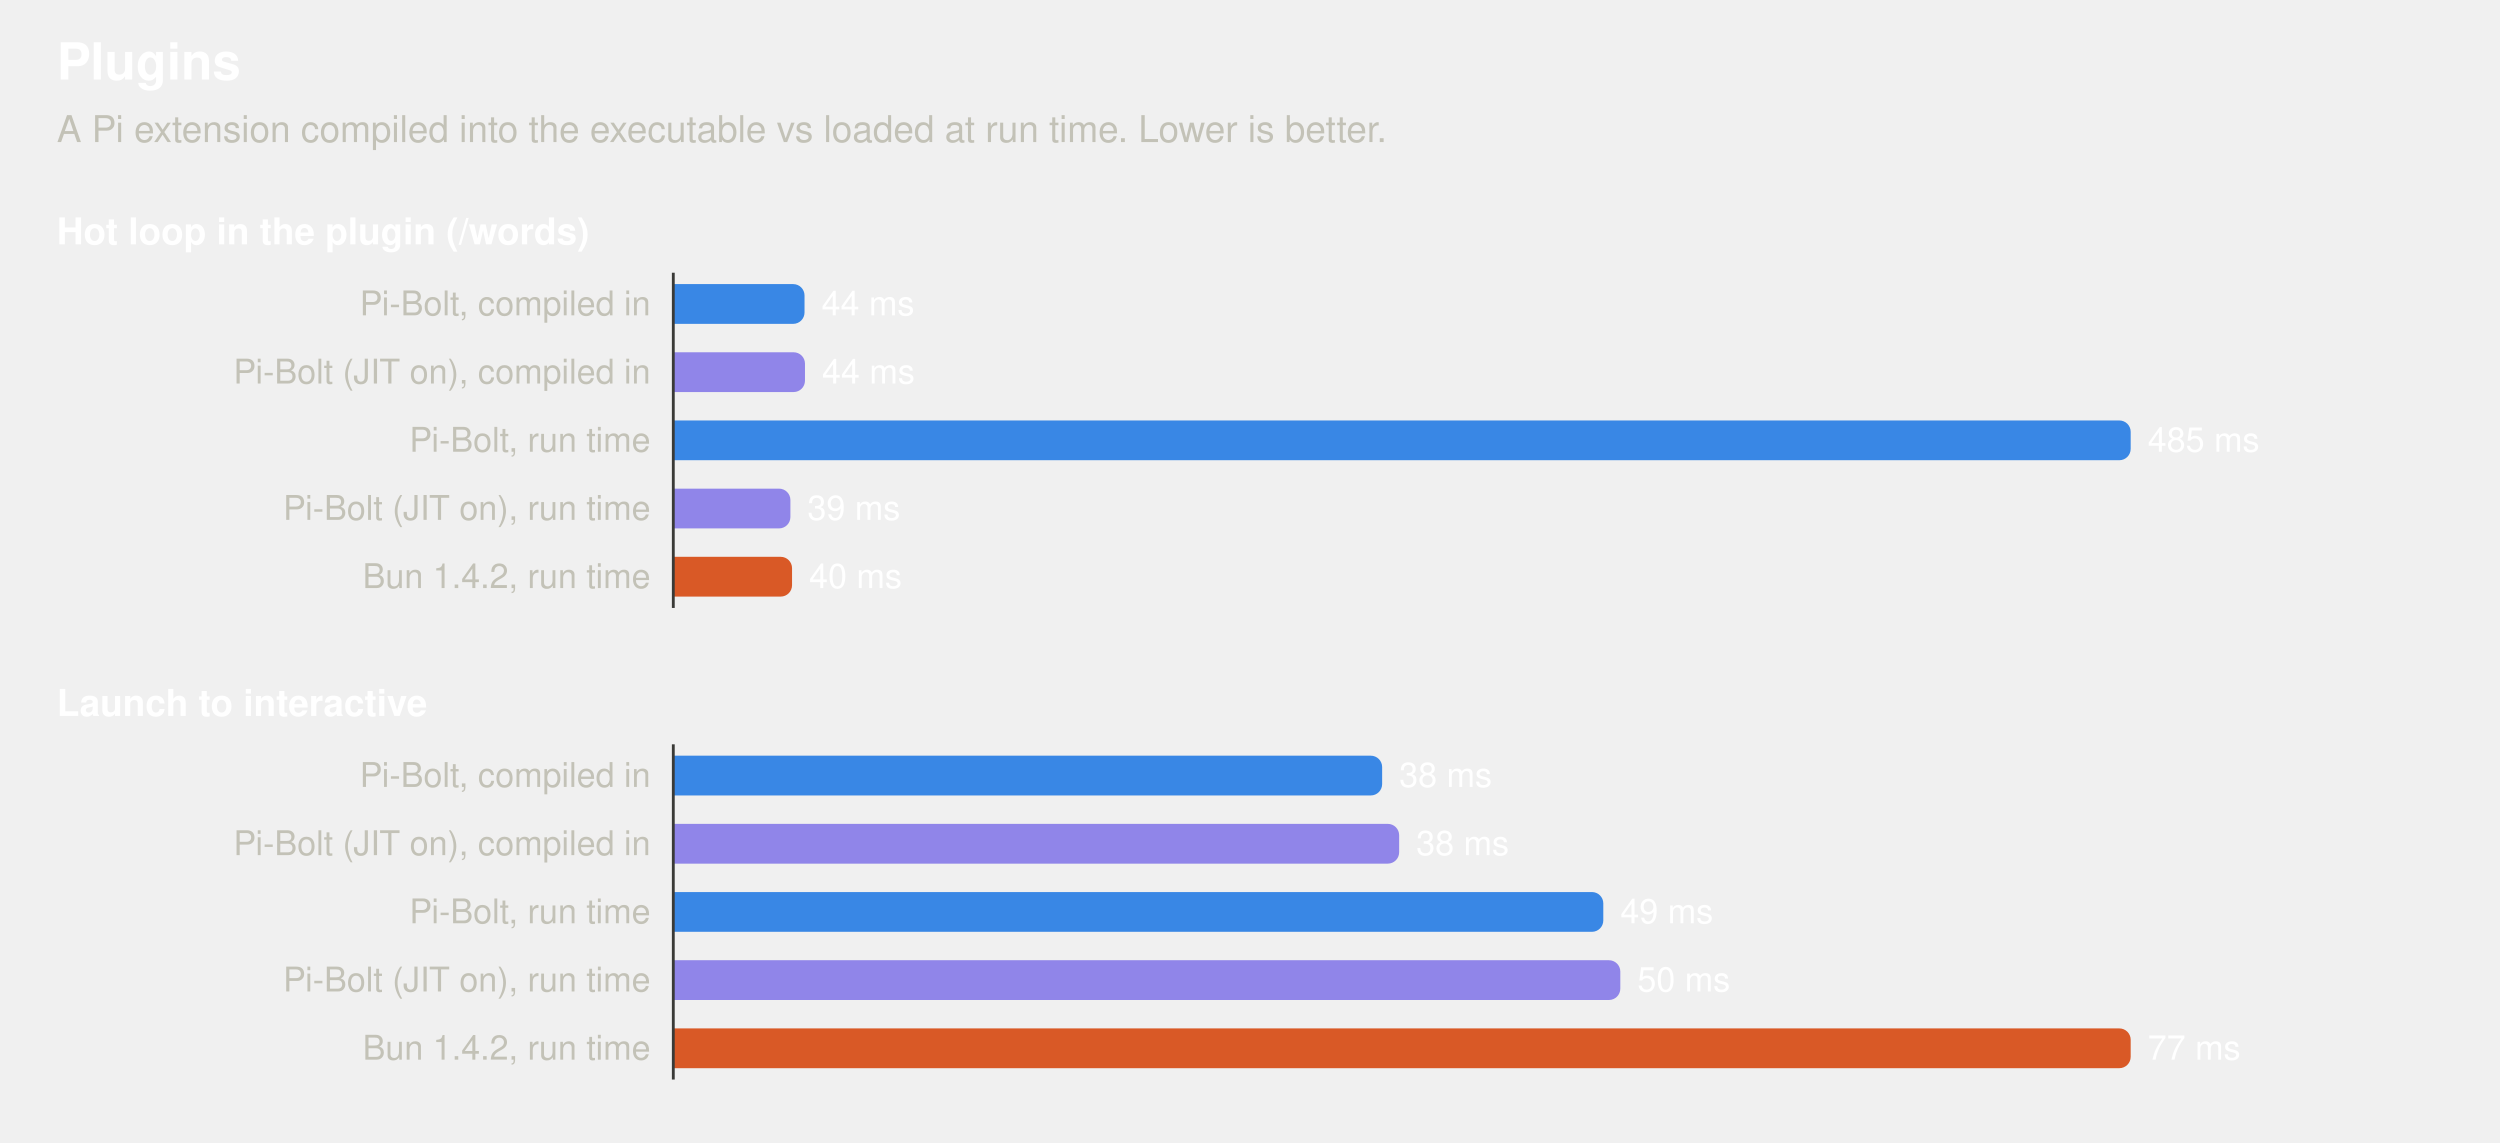
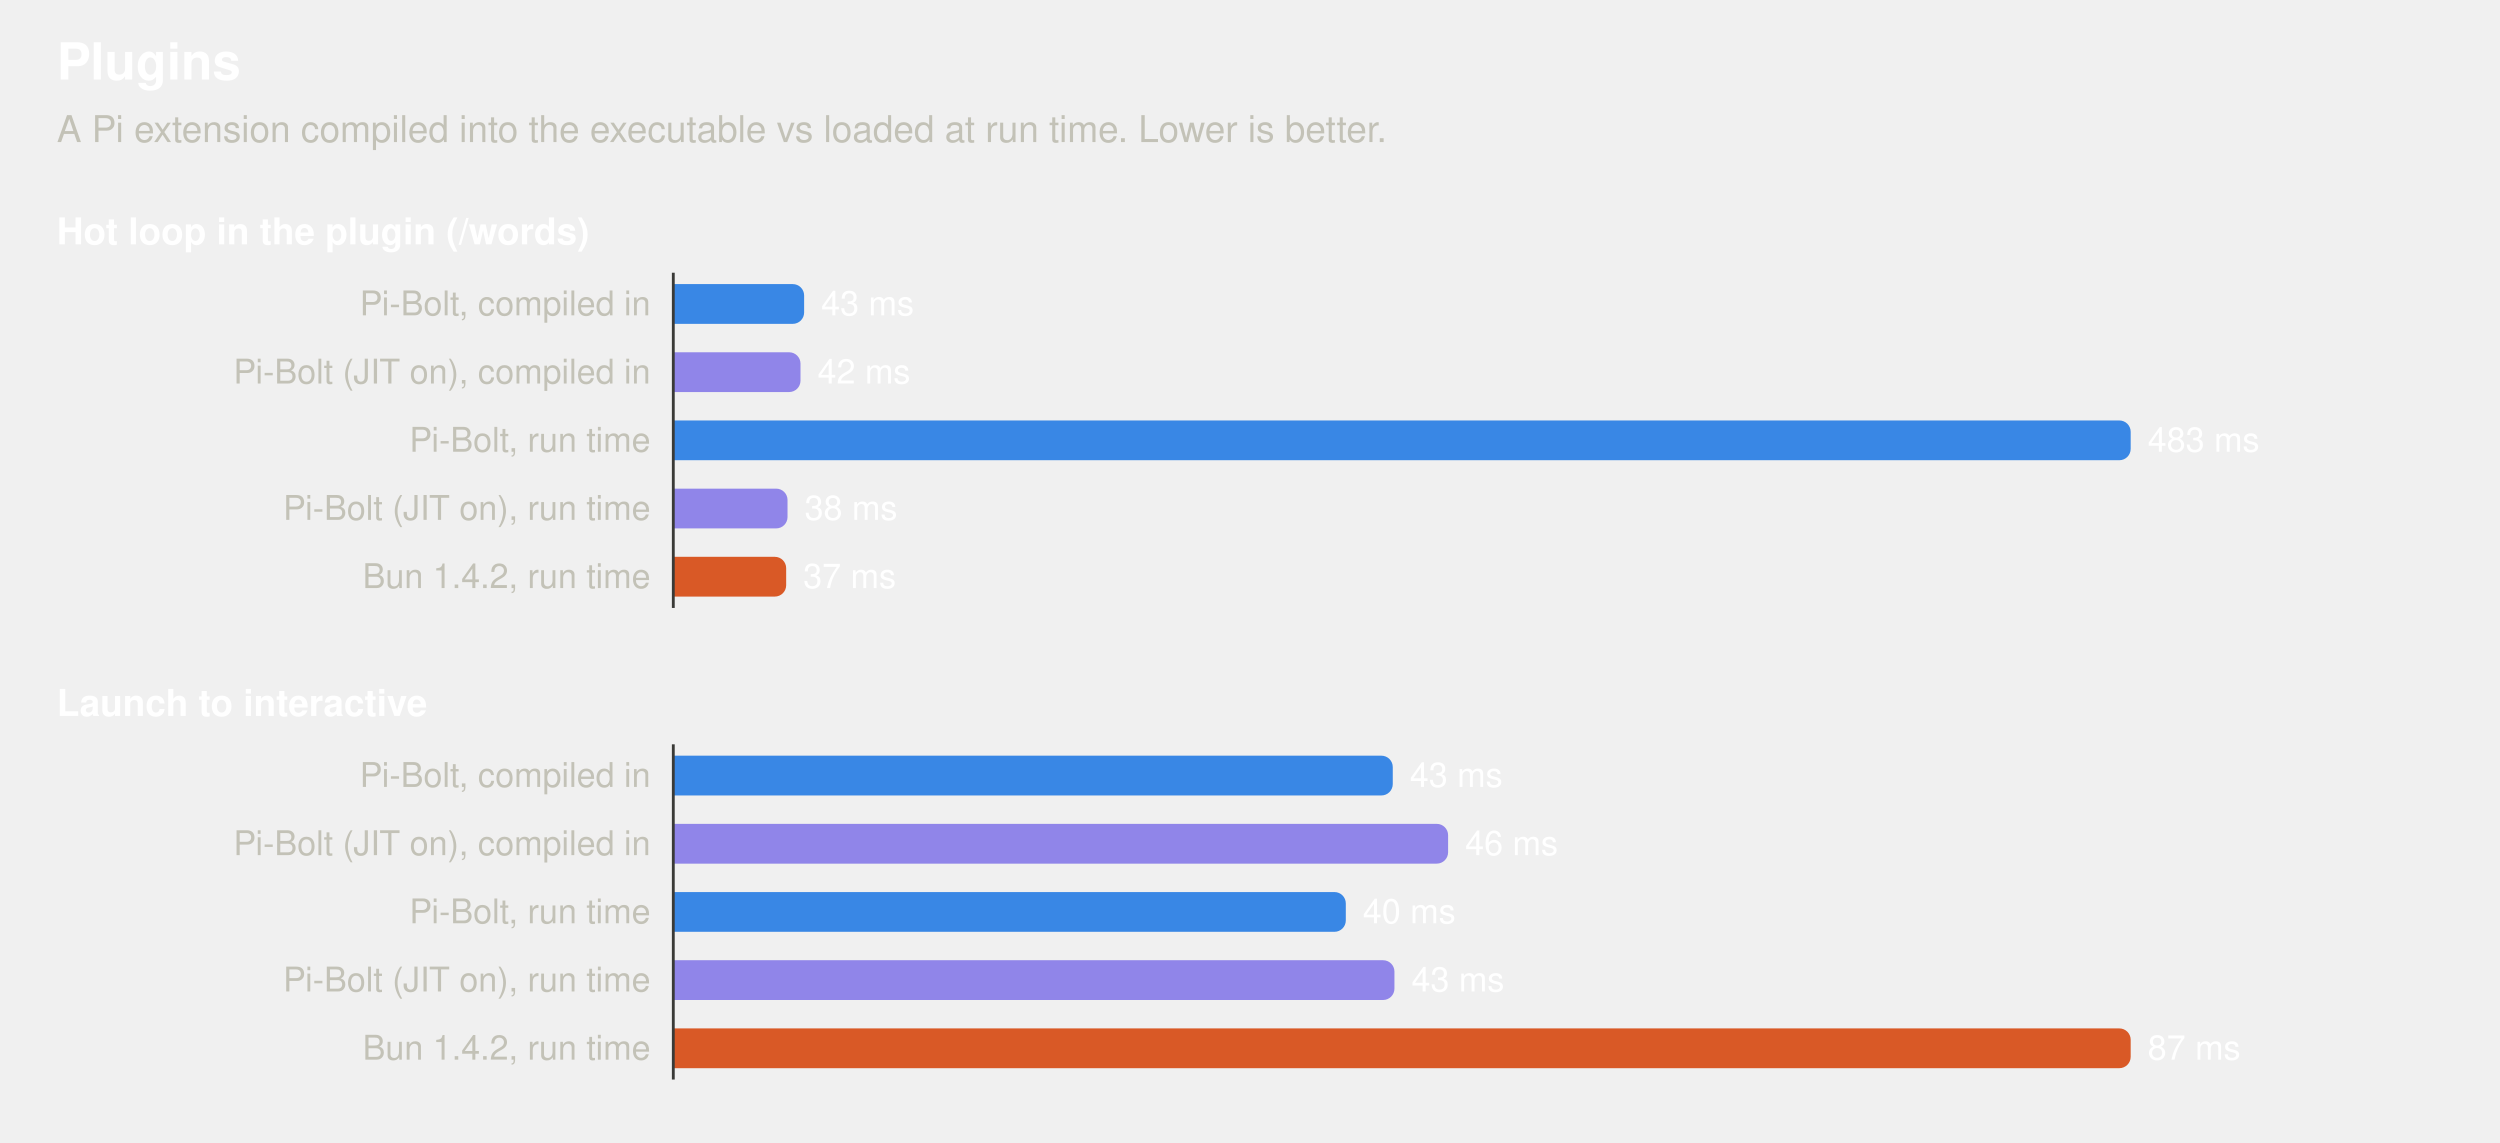
<svg xmlns="http://www.w3.org/2000/svg" width="880" height="402" viewBox="0 0 880 402" role="img" aria-label="Plugins: A Pi extension compiled into the executable vs loaded at run time. Lower is better.">
  <style>text{font-family:-apple-system, BlinkMacSystemFont, 'Segoe UI', Helvetica, Arial, sans-serif;font-variant-numeric:tabular-nums}</style>
  <text x="20" y="28" font-size="18" font-weight="600" fill="#ffffff">Plugins</text>
  <text x="20" y="50" font-size="13" fill="#c3c2b7">A Pi extension compiled into the executable vs loaded at run time. Lower is better.</text>
  <text x="20" y="86" font-size="13" font-weight="600" fill="#ffffff">Hot loop in the plugin (/words)</text>
  <text x="229" y="111" font-size="12" text-anchor="end" fill="#c3c2b7">Pi-Bolt, compiled in</text>
-   <path d="M237,100 h42.194 a4,4 0 0 1 4,4 v6 a4,4 0 0 1 -4,4 h-42.194 z" fill="#3987e5" />
-   <text x="289.194" y="111" font-size="12" fill="#ffffff">44 ms</text>
+   <path d="M237,100 h42.052 a4,4 0 0 1 4,4 v6 a4,4 0 0 1 -4,4 h-42.052 z" fill="#3987e5" />
+   <text x="289.052" y="111" font-size="12" fill="#ffffff">43 ms</text>
  <text x="229" y="135" font-size="12" text-anchor="end" fill="#c3c2b7">Pi-Bolt (JIT on), compiled in</text>
-   <path d="M237,124 h42.353 a4,4 0 0 1 4,4 v6 a4,4 0 0 1 -4,4 h-42.353 z" fill="#9085e9" />
-   <text x="289.353" y="135" font-size="12" fill="#ffffff">44 ms</text>
+   <path d="M237,124 h40.777 a4,4 0 0 1 4,4 v6 a4,4 0 0 1 -4,4 h-40.777 z" fill="#9085e9" />
+   <text x="287.777" y="135" font-size="12" fill="#ffffff">42 ms</text>
  <text x="229" y="159" font-size="12" text-anchor="end" fill="#c3c2b7">Pi-Bolt, run time</text>
  <path d="M237,148 h509.0 a4,4 0 0 1 4,4 v6 a4,4 0 0 1 -4,4 h-509.0 z" fill="#3987e5" />
-   <text x="756.0" y="159" font-size="12" fill="#ffffff">485 ms</text>
+   <text x="756.0" y="159" font-size="12" fill="#ffffff">483 ms</text>
  <text x="229" y="183" font-size="12" text-anchor="end" fill="#c3c2b7">Pi-Bolt (JIT on), run time</text>
-   <path d="M237,172 h37.22 a4,4 0 0 1 4,4 v6 a4,4 0 0 1 -4,4 h-37.22 z" fill="#9085e9" />
-   <text x="284.22" y="183" font-size="12" fill="#ffffff">39 ms</text>
+   <path d="M237,172 h36.209 a4,4 0 0 1 4,4 v6 a4,4 0 0 1 -4,4 h-36.209 z" fill="#9085e9" />
+   <text x="283.209" y="183" font-size="12" fill="#ffffff">38 ms</text>
  <text x="229" y="207" font-size="12" text-anchor="end" fill="#c3c2b7">Bun 1.4.2, run time</text>
-   <path d="M237,196 h37.802 a4,4 0 0 1 4,4 v6 a4,4 0 0 1 -4,4 h-37.802 z" fill="#d95926" />
-   <text x="284.802" y="207" font-size="12" fill="#ffffff">40 ms</text>
+   <path d="M237,196 h35.731 a4,4 0 0 1 4,4 v6 a4,4 0 0 1 -4,4 h-35.731 z" fill="#d95926" />
+   <text x="282.731" y="207" font-size="12" fill="#ffffff">37 ms</text>
  <line x1="237" y1="96" x2="237" y2="214" stroke="#3a3a37" />
  <text x="20" y="252" font-size="13" font-weight="600" fill="#ffffff">Launch to interactive</text>
  <text x="229" y="277" font-size="12" text-anchor="end" fill="#c3c2b7">Pi-Bolt, compiled in</text>
-   <path d="M237,266 h245.514 a4,4 0 0 1 4,4 v6 a4,4 0 0 1 -4,4 h-245.514 z" fill="#3987e5" />
-   <text x="492.514" y="277" font-size="12" fill="#ffffff">38 ms</text>
+   <path d="M237,266 h249.253 a4,4 0 0 1 4,4 v6 a4,4 0 0 1 -4,4 h-249.253 z" fill="#3987e5" />
+   <text x="496.253" y="277" font-size="12" fill="#ffffff">43 ms</text>
  <text x="229" y="301" font-size="12" text-anchor="end" fill="#c3c2b7">Pi-Bolt (JIT on), compiled in</text>
-   <path d="M237,290 h251.502 a4,4 0 0 1 4,4 v6 a4,4 0 0 1 -4,4 h-251.502 z" fill="#9085e9" />
-   <text x="498.502" y="301" font-size="12" fill="#ffffff">38 ms</text>
+   <path d="M237,290 h268.734 a4,4 0 0 1 4,4 v6 a4,4 0 0 1 -4,4 h-268.734 z" fill="#9085e9" />
+   <text x="515.734" y="301" font-size="12" fill="#ffffff">46 ms</text>
  <text x="229" y="325" font-size="12" text-anchor="end" fill="#c3c2b7">Pi-Bolt, run time</text>
-   <path d="M237,314 h323.362 a4,4 0 0 1 4,4 v6 a4,4 0 0 1 -4,4 h-323.362 z" fill="#3987e5" />
-   <text x="570.362" y="325" font-size="12" fill="#ffffff">49 ms</text>
+   <path d="M237,314 h232.724 a4,4 0 0 1 4,4 v6 a4,4 0 0 1 -4,4 h-232.724 z" fill="#3987e5" />
+   <text x="479.724" y="325" font-size="12" fill="#ffffff">40 ms</text>
  <text x="229" y="349" font-size="12" text-anchor="end" fill="#c3c2b7">Pi-Bolt (JIT on), run time</text>
-   <path d="M237,338 h329.35 a4,4 0 0 1 4,4 v6 a4,4 0 0 1 -4,4 h-329.35 z" fill="#9085e9" />
-   <text x="576.35" y="349" font-size="12" fill="#ffffff">50 ms</text>
+   <path d="M237,338 h249.843 a4,4 0 0 1 4,4 v6 a4,4 0 0 1 -4,4 h-249.843 z" fill="#9085e9" />
+   <text x="496.843" y="349" font-size="12" fill="#ffffff">43 ms</text>
  <text x="229" y="373" font-size="12" text-anchor="end" fill="#c3c2b7">Bun 1.4.2, run time</text>
  <path d="M237,362 h509.0 a4,4 0 0 1 4,4 v6 a4,4 0 0 1 -4,4 h-509.0 z" fill="#d95926" />
-   <text x="756.0" y="373" font-size="12" fill="#ffffff">77 ms</text>
+   <text x="756.0" y="373" font-size="12" fill="#ffffff">87 ms</text>
  <line x1="237" y1="262" x2="237" y2="380" stroke="#3a3a37" />
</svg>
